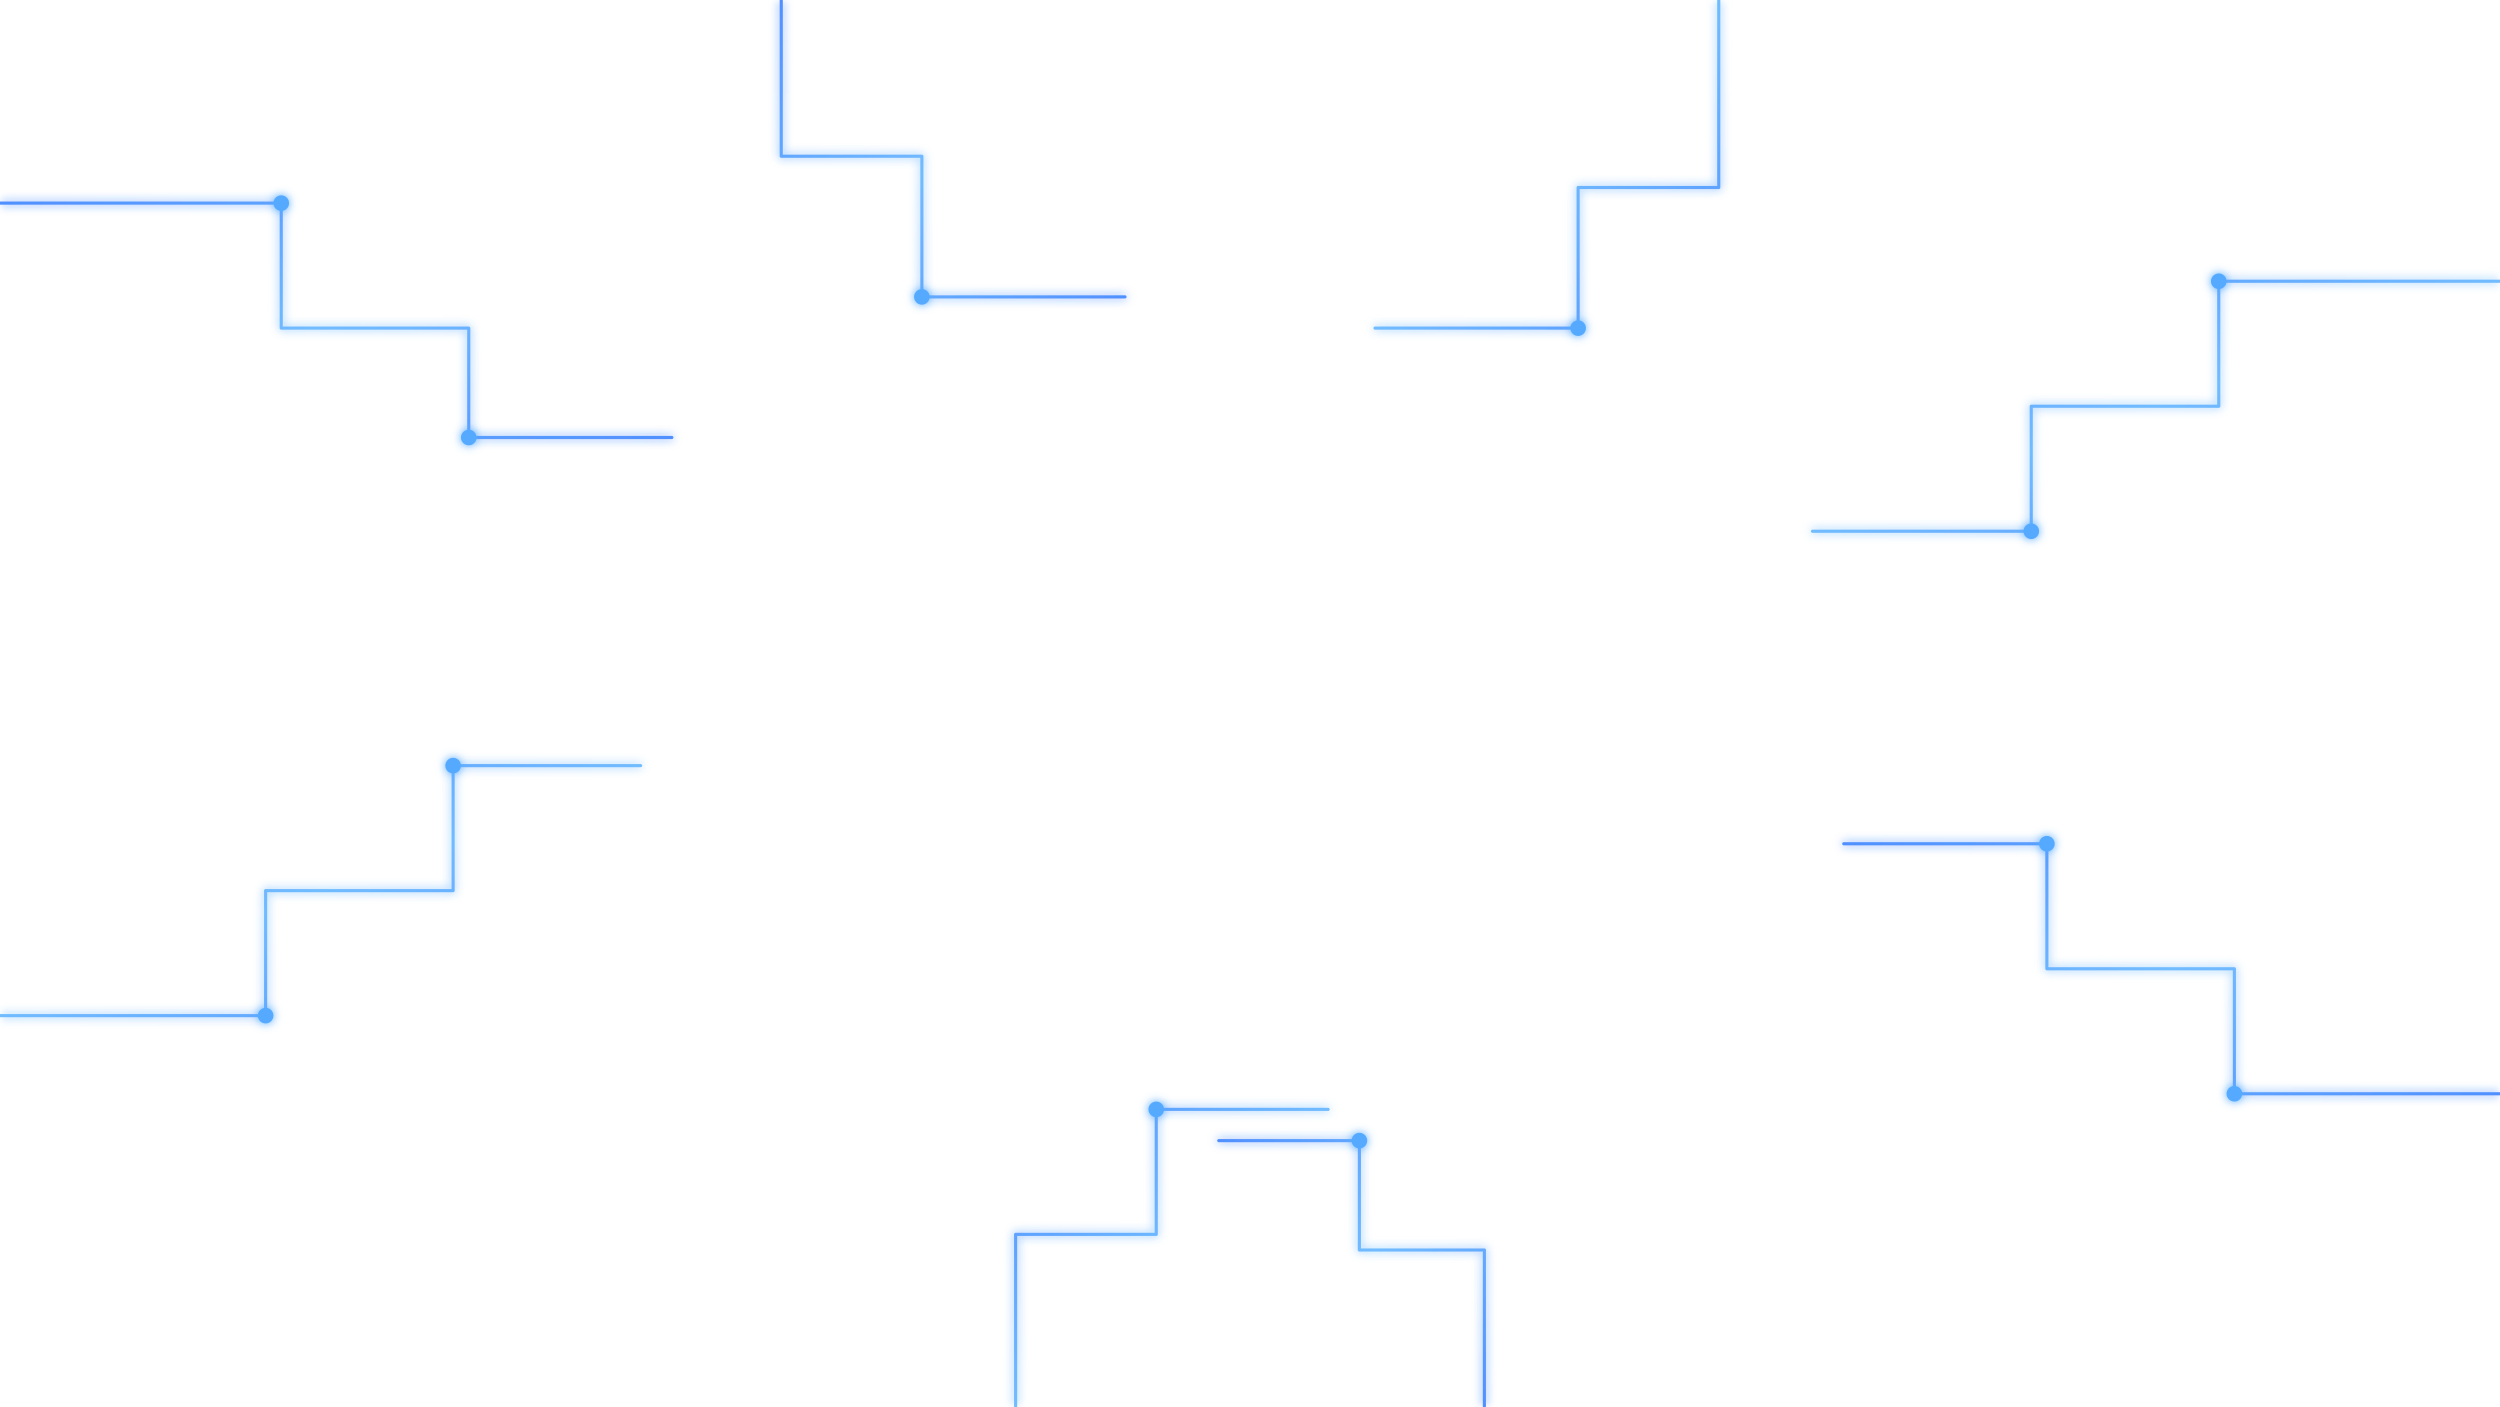
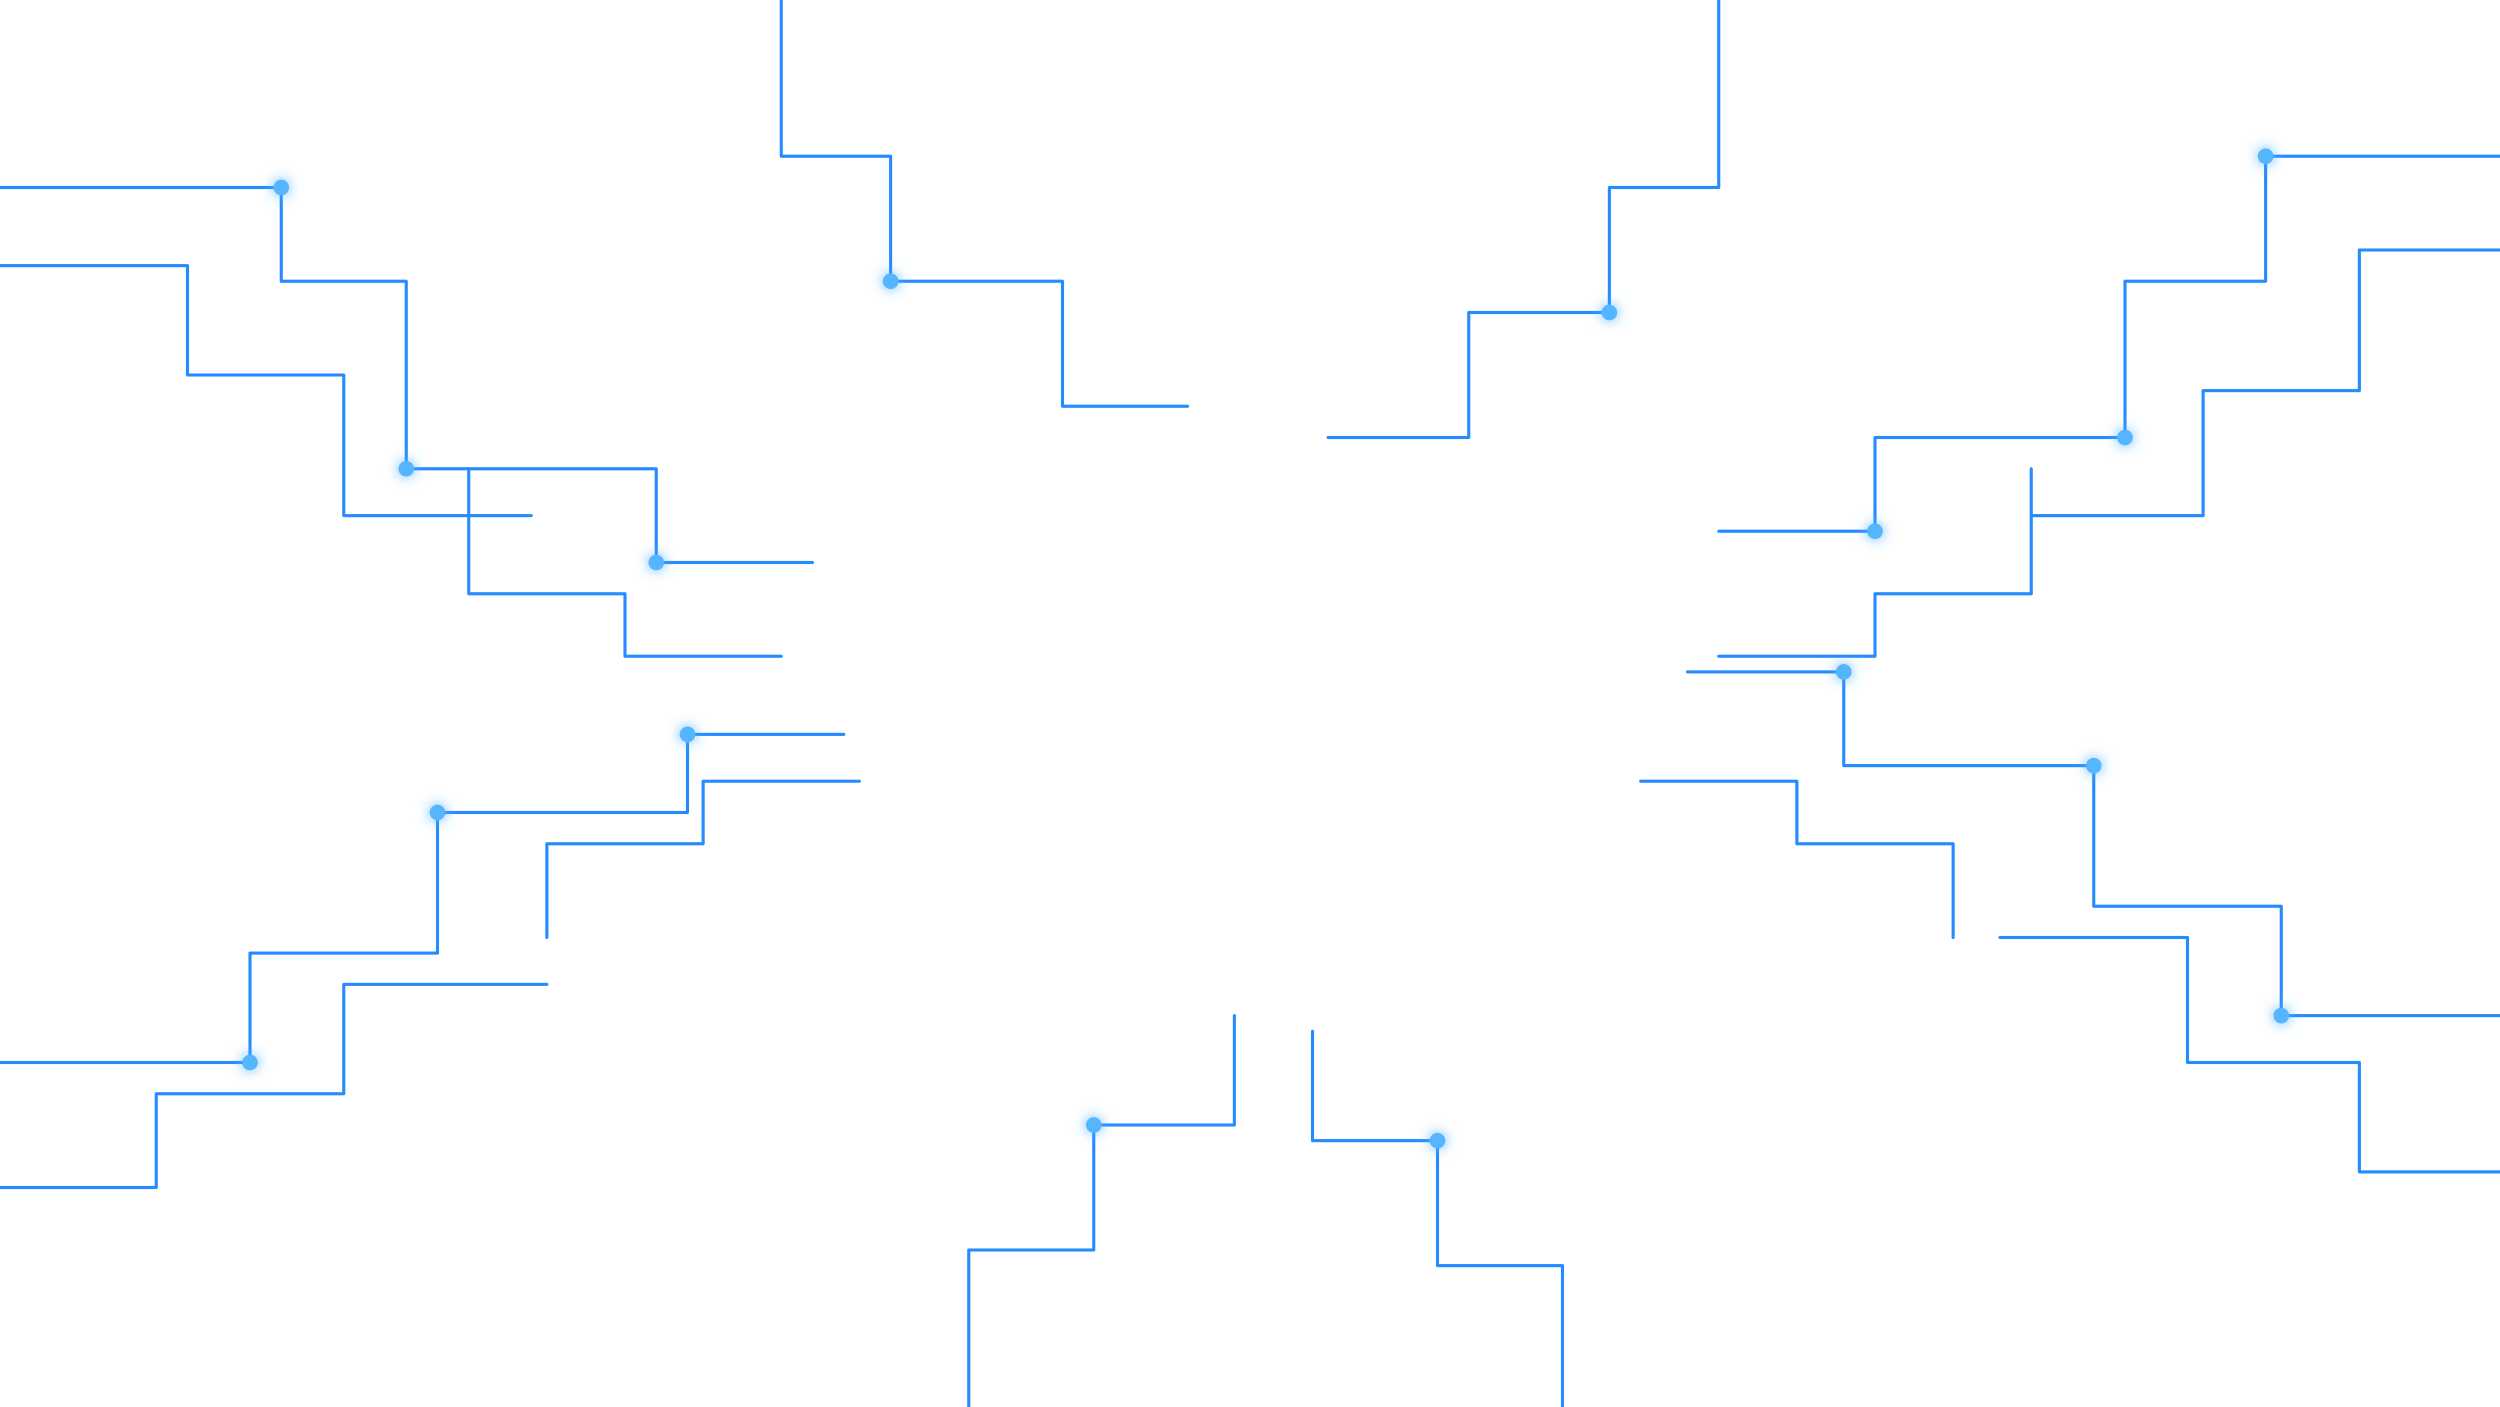
<svg xmlns="http://www.w3.org/2000/svg" viewBox="0 0 1600 900">
  <defs>
-     <linearGradient id="blue" x1="0" y1="0" x2="1" y2="1">
-       <stop offset="0" stop-color="#176bff" />
-       <stop offset="0.5" stop-color="#42a5ff" />
-       <stop offset="1" stop-color="#176bff" />
-     </linearGradient>
    <filter id="glow">
-       <feGaussianBlur stdDeviation="3" result="blur" />
+       <feGaussianBlur stdDeviation="4" result="blur" />
      <feMerge>
        <feMergeNode in="blur" />
        <feMergeNode in="SourceGraphic" />
      </feMerge>
    </filter>
  </defs>
-   <g fill="none" stroke="url(#blue)" stroke-width="2" stroke-linecap="round" stroke-linejoin="round" filter="url(#glow)" opacity=".75">
-     <path class="trace" d="M0 130 H180 V210 H300 V280 H430" />
-     <path class="trace" d="M1600 180 H1420 V260 H1300 V340 H1160" />
-     <path class="trace" d="M0 650 H170 V570 H290 V490 H410" />
-     <path class="trace" d="M1600 700 H1430 V620 H1310 V540 H1180" />
-     <path class="trace" d="M500 0 V100 H590 V190 H720" />
-     <path class="trace" d="M1100 0 V120 H1010 V210 H880" />
-     <path class="trace" d="M650 900 V790 H740 V710 H850" />
-     <path class="trace" d="M950 900 V800 H870 V730 H780" />
+   <g fill="none" stroke="#258bff" stroke-width="2" stroke-linecap="round" stroke-linejoin="round">
+     <path d="M0 120 H180 V180 H260 V300 H420 V360 H520" />
+     <path d="M0 170 H120 V240 H220 V330 H340" />
+     <path d="M1600 100 H1450 V180 H1360 V280 H1200 V340 H1100" />
+     <path d="M1600 160 H1510 V250 H1410 V330 H1300" />
+     <path d="M0 680 H160 V610 H280 V520 H440 V470 H540" />
+     <path d="M0 760 H100 V700 H220 V630 H350" />
+     <path d="M1600 650 H1460 V580 H1340 V490 H1180 V430 H1080" />
+     <path d="M1600 750 H1510 V680 H1400 V600 H1280" />
+     <path d="M500 0 V100 H570 V180 H680 V260 H760" />
+     <path d="M1100 0 V120 H1030 V200 H940 V280 H850" />
+     <path d="M620 900 V800 H700 V720 H790 V650" />
+     <path d="M1000 900 V810 H920 V730 H840 V660" />
+     <path d="M300 300 V380 H400 V420 H500" />
+     <path d="M1300 300 V380 H1200 V420 H1100" />
+     <path d="M350 600 V540 H450 V500 H550" />
+     <path d="M1250 600 V540 H1150 V500 H1050" />
  </g>
-   <g fill="#55aaff" filter="url(#glow)">
-     <circle cx="180" cy="130" r="5" />
-     <circle cx="300" cy="280" r="5" />
-     <circle cx="1420" cy="180" r="5" />
-     <circle cx="1300" cy="340" r="5" />
-     <circle cx="170" cy="650" r="5" />
-     <circle cx="290" cy="490" r="5" />
-     <circle cx="1430" cy="700" r="5" />
-     <circle cx="1310" cy="540" r="5" />
-     <circle cx="590" cy="190" r="5" />
-     <circle cx="1010" cy="210" r="5" />
-     <circle cx="740" cy="710" r="5" />
-     <circle cx="870" cy="730" r="5" />
+   <g fill="#55b5ff" filter="url(#glow)">
+     <circle cx="180" cy="120" r="5" />
+     <circle cx="260" cy="300" r="5" />
+     <circle cx="420" cy="360" r="5" />
+     <circle cx="1450" cy="100" r="5" />
+     <circle cx="1360" cy="280" r="5" />
+     <circle cx="1200" cy="340" r="5" />
+     <circle cx="160" cy="680" r="5" />
+     <circle cx="280" cy="520" r="5" />
+     <circle cx="440" cy="470" r="5" />
+     <circle cx="1460" cy="650" r="5" />
+     <circle cx="1340" cy="490" r="5" />
+     <circle cx="1180" cy="430" r="5" />
+     <circle cx="570" cy="180" r="5" />
+     <circle cx="1030" cy="200" r="5" />
+     <circle cx="700" cy="720" r="5" />
+     <circle cx="920" cy="730" r="5" />
  </g>
</svg>
